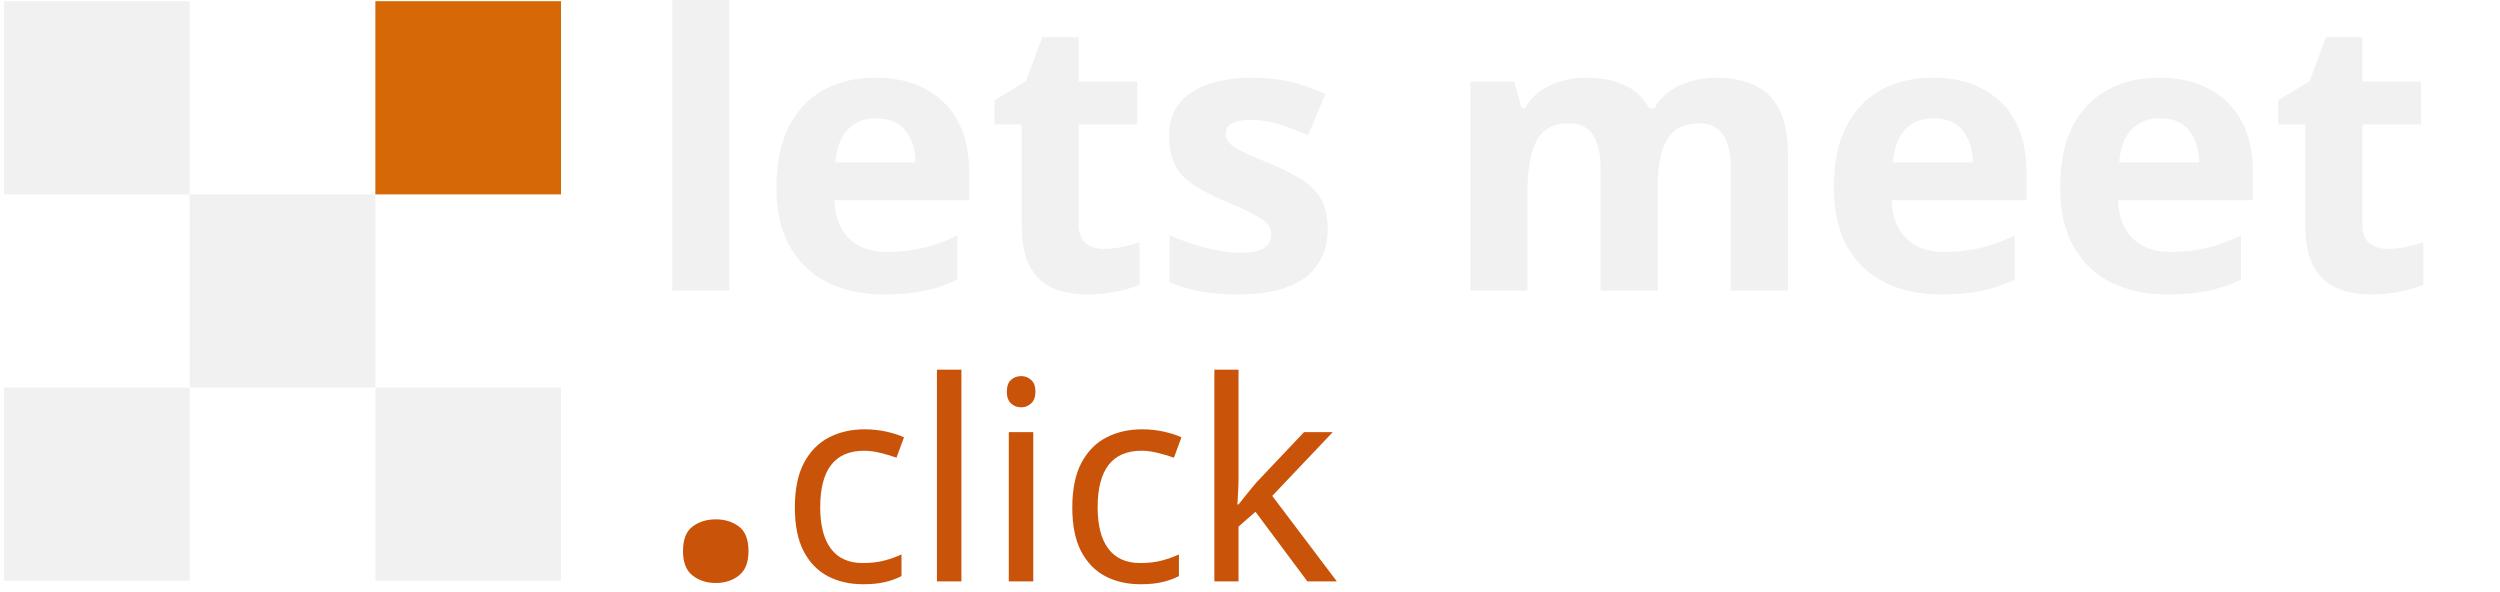
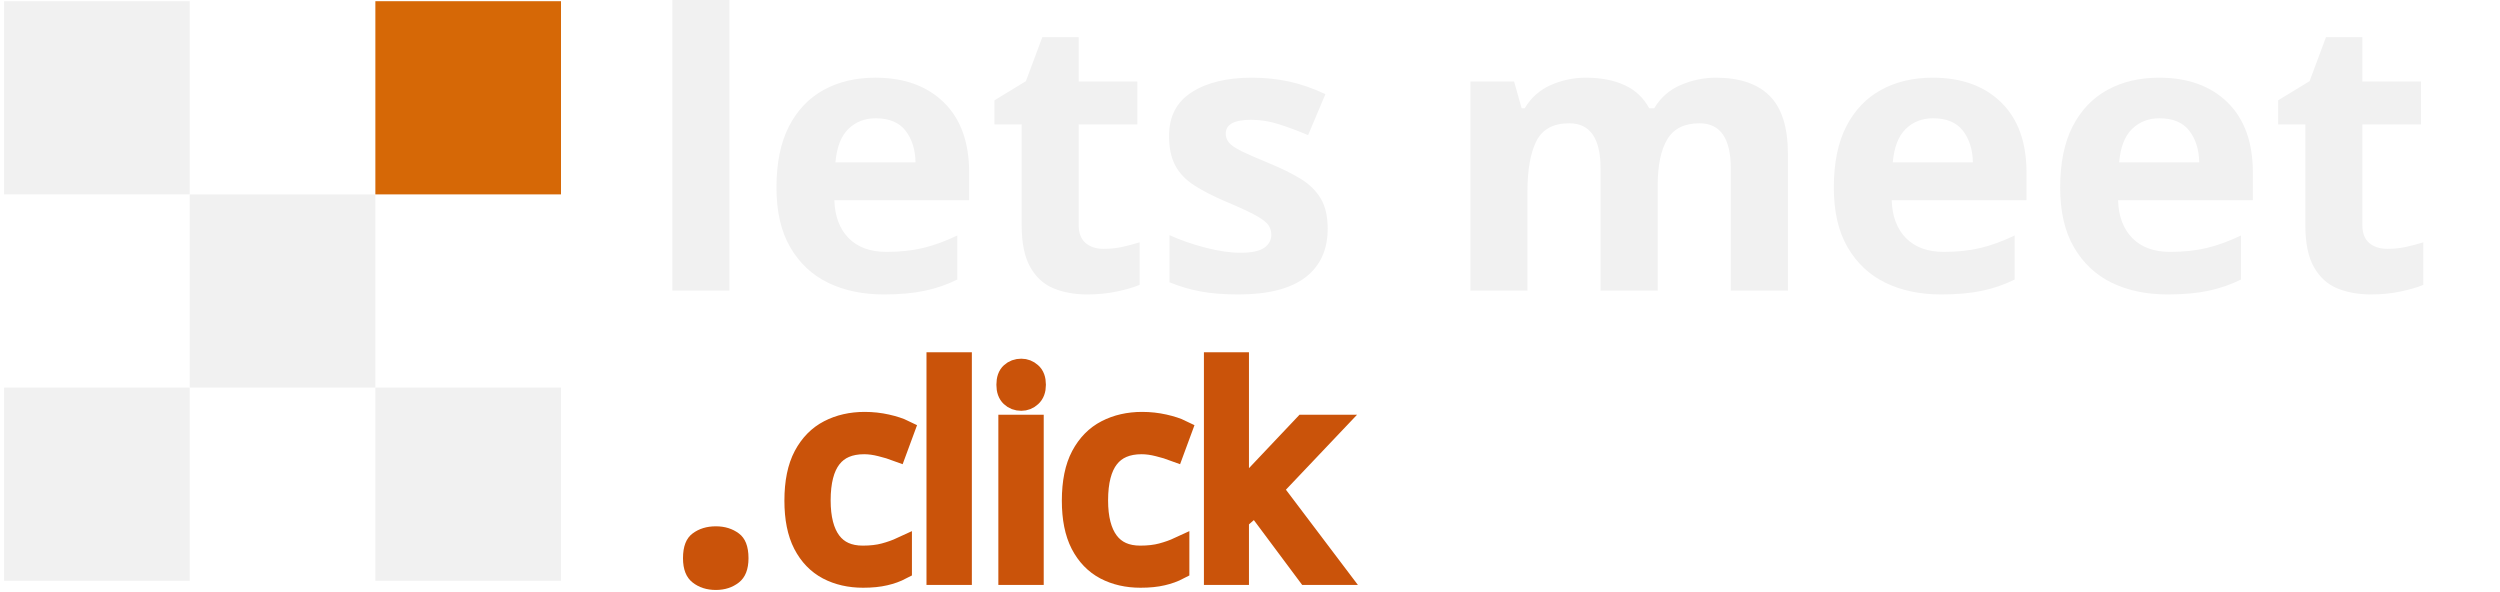
<svg xmlns="http://www.w3.org/2000/svg" width="359px" height="85px" viewBox="0 0 359 85" version="1.1">
  <description>Created with Sketch (http://www.bohemiancoding.com/sketch)</description>
  <defs />
-   <g id="noclick" stroke="none" stroke-width="1" fill="none" fill-rule="evenodd">
+   <g id="2-lines-(menu-bar)" stroke="none" stroke-width="1" fill="none" fill-rule="evenodd">
    <g id="letsmeet" transform="translate(1, -14)">
      <text font-family="Krungthep" font-size="55" font-weight="bold" fill="#F1F1F1">
        <tspan x="91.257" y="55.736">lets</tspan>
        <tspan x="205.854" y="55.736">meet</tspan>
      </text>
      <path d="M-0.41,14.173 L26.246,14.173 L26.246,41.914 L-0.41,41.914 L-0.41,14.173 Z" id="Fill-4" fill="#F1F1F1" />
      <path d="M26.246,41.916 L52.902,41.916 L52.902,69.657 L26.246,69.657 L26.246,41.916 Z" id="Fill-5" fill="#F1F1F1" />
      <path d="M52.903,69.657 L79.559,69.657 L79.559,97.398 L52.903,97.398 L52.903,69.657 Z" id="Fill-6" fill="#F1F1F1" />
      <path d="M-0.41,69.657 L26.246,69.657 L26.246,97.398 L-0.41,97.398 L-0.41,69.657 Z" id="Fill-7" fill="#F1F1F1" />
      <path d="M52.903,14.173 L79.559,14.173 L79.559,41.914 L52.903,41.914 L52.903,14.173 Z" id="Fill-8" fill="#D66806" />
    </g>
    <text id="." font-family="Avenir" font-size="55" font-weight="633" fill="#CA530A">
-       <tspan x="94.939" y="83">.</tspan>
+       <tspan x="94.939" y="84">.</tspan>
    </text>
-     <text id="click" font-family="Avenir" font-size="40" font-weight="normal" fill="#CA530A">
-       <tspan x="111.939" y="83.49">click</tspan>
+     <text id="click" stroke="#CA530A" stroke-width="3" font-family="Avenir" font-size="40" font-weight="normal" fill="#CA530A">
+       <tspan x="111.939" y="82.49">click</tspan>
    </text>
  </g>
</svg>
